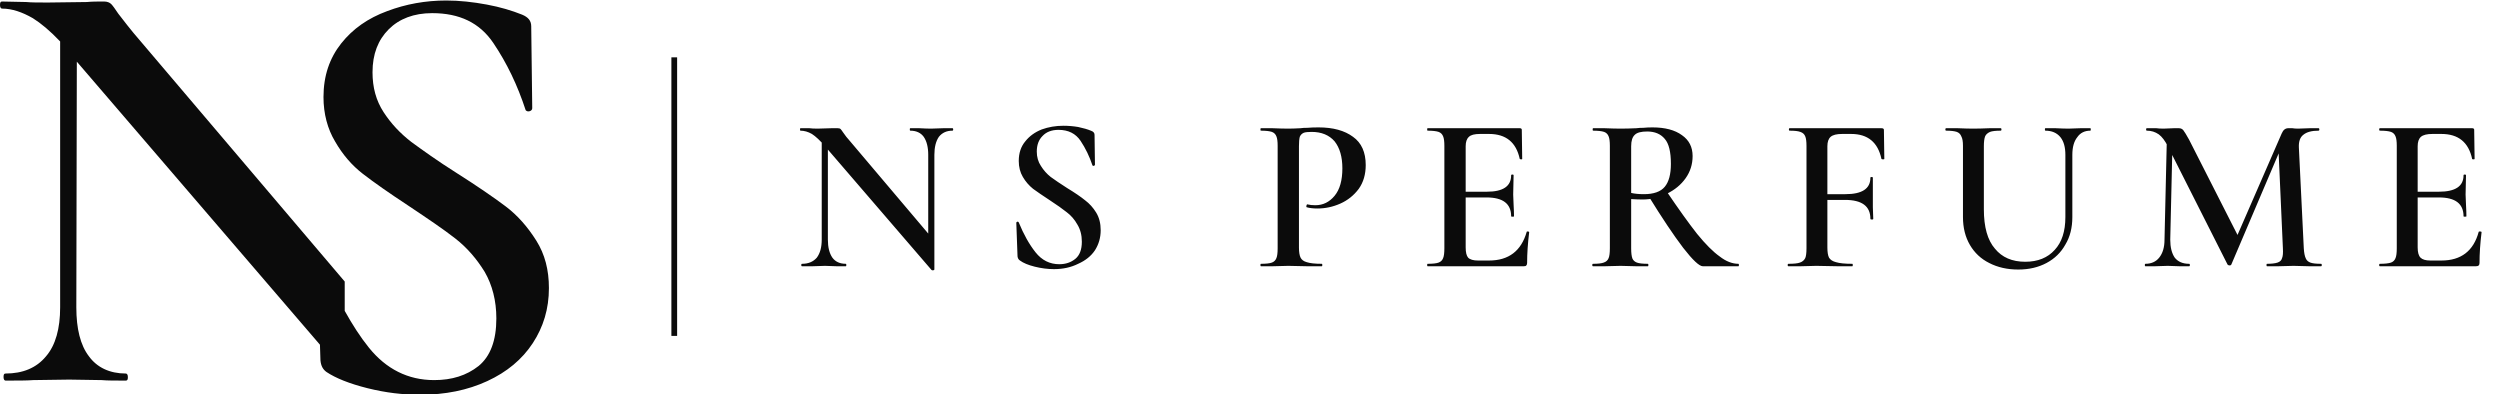
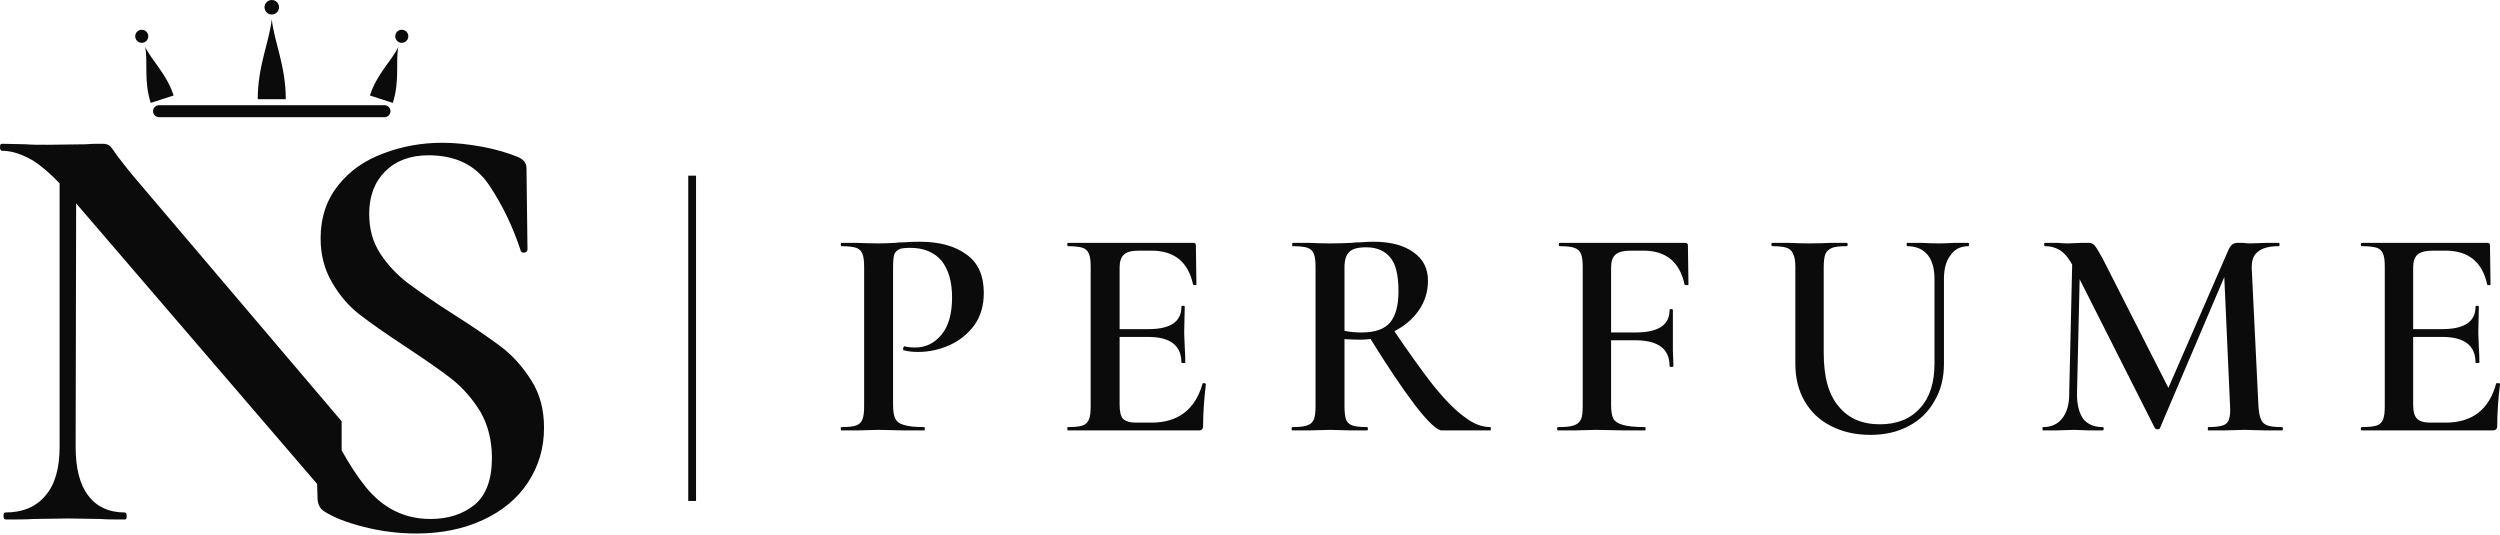
- <svg xmlns="http://www.w3.org/2000/svg" viewBox="0 0 610.3 96" width="610.3" height="96" role="img" aria-label="NS Perfume">
-   <path transform="translate(0 0) scale(1.2339)" d="M15.1,60.8c0,4.2 0.8,7.5 2.5,9.7c1.6,2.2 4.1,3.4 7.3,3.4c0.2,0 0.4,0.2 0.4,0.7c0,0.5 -0.1,0.7 -0.4,0.7c-2.1,0 -3.7,0 -4.8,-0.1l-6.4,-0.1l-7.1,0.1c-1.3,0.1 -3.1,0.1 -5.5,0.1c-0.2,0 -0.4,-0.2 -0.4,-0.7c0,-0.5 0.1,-0.7 0.4,-0.7c3.4,0 6.1,-1.1 8,-3.4c1.9,-2.2 2.8,-5.5 2.8,-9.7v-52.6c-2,-2.1 -3.8,-3.6 -5.4,-4.6c-2.1,-1.2 -4.1,-1.9 -6.1,-1.9c-0.2,0 -0.4,-0.2 -0.4,-0.7c0,-0.5 0.1,-0.7 0.4,-0.7l4.8,0.1c1,0.1 2.4,0.1 4.3,0.1l7.7,-0.1c1,-0.1 2.1,-0.1 3.4,-0.1c0.6,0 1.1,0.2 1.4,0.5c0.3,0.3 0.8,1 1.4,1.9c1.4,1.8 2.4,3.1 3,3.8l41.8,49.2v5.8c1.5,2.7 3.1,5.2 4.8,7.3c3.4,4.2 7.7,6.4 12.9,6.4c3.5,0 6.4,-0.9 8.8,-2.8c2.3,-1.9 3.5,-5 3.5,-9.4c0,-3.5 -0.8,-6.6 -2.3,-9.2c-1.6,-2.6 -3.5,-4.8 -5.8,-6.6c-2.3,-1.8 -5.4,-3.9 -9.3,-6.5c-3.8,-2.5 -6.8,-4.6 -9,-6.3c-2.2,-1.7 -4,-3.8 -5.5,-6.4c-1.5,-2.5 -2.3,-5.5 -2.3,-8.8c0,-4.2 1.2,-7.7 3.5,-10.6c2.3,-2.9 5.3,-5 9.1,-6.4c3.7,-1.4 7.6,-2.1 11.7,-2.1c2.6,0 5.3,0.3 8,0.8c2.7,0.5 5,1.2 7,2c1.2,0.5 1.8,1.2 1.8,2.3l0.2,16.2c0,0.3 -0.2,0.5 -0.5,0.6c-0.4,0.1 -0.6,0 -0.8,-0.2c-1.6,-4.9 -3.7,-9.3 -6.4,-13.3c-2.7,-4 -6.7,-5.9 -12.1,-5.9c-3.6,0 -6.5,1.1 -8.6,3.2c-2.1,2.1 -3.2,4.9 -3.2,8.5c0,3 0.7,5.6 2.2,7.9c1.5,2.3 3.3,4.2 5.5,5.9c2.2,1.6 5.1,3.7 8.9,6.1c4.1,2.6 7.3,4.8 9.7,6.6c2.4,1.8 4.4,4.1 6.1,6.8c1.7,2.7 2.5,5.8 2.5,9.4c0,4.1 -1.1,7.7 -3.2,10.9c-2.1,3.2 -5.1,5.7 -9,7.5c-3.9,1.8 -8.3,2.7 -13.3,2.7c-3.4,0 -6.8,-0.4 -10.4,-1.3c-3.6,-0.9 -6.3,-2 -8.1,-3.2c-0.7,-0.5 -1.1,-1.2 -1.2,-2.3l-0.1,-3.1l-48.1,-56z" fill="#0B0B0B" />
-   <rect x="163.9" y="14" width="1.4" height="68" fill="#0B0B0B" />
-   <path d="M200.6 58.5L200.6 32.5L202.1 32.6L202.1 58.5Q202.1 61.3 203.2 62.9Q204.3 64.4 206.5 64.4L206.5 64.4Q206.6 64.4 206.6 64.7Q206.6 65 206.5 65L206.5 65Q205.1 65 204.3 65L204.3 65L201.4 64.9L198.3 65Q197.4 65 195.8 65L195.8 65Q195.6 65 195.6 64.7Q195.6 64.4 195.8 64.4L195.8 64.4Q198.1 64.4 199.4 62.9Q200.6 61.3 200.6 58.5L200.6 58.5ZM228.1 65.8Q228.1 65.9 227.8 66Q227.5 66 227.4 65.9L227.4 65.9L201.4 35.7Q199.6 33.6 198.2 32.7Q196.8 31.9 195.4 31.9L195.4 31.9Q195.3 31.9 195.3 31.6Q195.3 31.3 195.4 31.3L195.4 31.3L197.6 31.3Q198.3 31.4 199.6 31.4L199.6 31.4L203 31.3Q203.7 31.3 204.5 31.3L204.5 31.3Q205 31.3 205.2 31.5Q205.4 31.7 205.8 32.3L205.8 32.3Q206.7 33.6 207.2 34.1L207.2 34.1L227.6 58.2L228.1 65.8ZM228.1 37.8L228.1 65.8L226.6 64.1L226.6 37.8Q226.6 35 225.5 33.4Q224.4 31.9 222.2 31.9L222.2 31.9Q222.1 31.9 222.1 31.6Q222.1 31.3 222.2 31.3L222.2 31.3L224.4 31.3Q226.2 31.4 227.3 31.4L227.3 31.4Q228.3 31.4 230.3 31.3L230.3 31.3L232.5 31.3Q232.7 31.3 232.7 31.6Q232.7 31.9 232.5 31.9L232.5 31.9Q230.4 31.9 229.2 33.4Q228.1 35 228.1 37.8L228.1 37.8ZM253.1 37Q253.1 39 254.1 40.5Q255.1 42.1 256.5 43.2Q258 44.3 260.5 45.9L260.5 45.9Q263.3 47.6 264.9 48.9Q266.5 50.1 267.6 51.9Q268.7 53.7 268.7 56.2L268.7 56.2Q268.7 58.9 267.3 61.1Q265.9 63.2 263.2 64.4Q260.6 65.7 257.3 65.7L257.3 65.7Q255 65.7 252.6 65.1Q250.2 64.5 249 63.6L249 63.6Q248.5 63.3 248.4 62.6L248.4 62.6L248.1 54.4L248.1 54.4Q248.1 54.2 248.4 54.1Q248.6 54.1 248.7 54.3L248.7 54.3Q250.5 58.7 252.8 61.6Q255.1 64.5 258.6 64.5L258.6 64.5Q260.9 64.5 262.5 63.2Q264.1 61.9 264.1 59L264.1 59Q264.1 56.6 263 54.8Q262 53 260.4 51.8Q258.9 50.6 256.3 48.9L256.3 48.9Q253.7 47.2 252.2 46.1Q250.7 44.9 249.7 43.2Q248.7 41.5 248.7 39.3L248.7 39.3Q248.7 36.4 250.3 34.5Q251.8 32.6 254.3 31.6Q256.8 30.7 259.6 30.7L259.6 30.7Q261.4 30.7 263.2 31Q265.1 31.4 266.3 31.9L266.3 31.9Q267.2 32.2 267.2 32.9L267.2 32.9L267.3 40.2Q267.3 40.4 267 40.5Q266.8 40.5 266.7 40.4L266.7 40.4Q265.6 37.1 263.8 34.4Q262 31.7 258.4 31.7L258.4 31.7Q255.9 31.7 254.5 33.2Q253.1 34.6 253.1 37L253.1 37ZM317.1 60.4Q317.1 62.1 317.5 62.9Q317.9 63.7 319 64Q320.2 64.4 322.7 64.4L322.7 64.4Q322.8 64.4 322.8 64.7Q322.8 65 322.7 65L322.7 65Q320.5 65 319.2 65L319.2 65L314.5 64.9L310.6 65Q309.6 65 307.8 65L307.8 65Q307.7 65 307.7 64.7Q307.7 64.4 307.8 64.4L307.8 64.4Q309.7 64.4 310.5 64.1Q311.3 63.8 311.6 63Q311.9 62.3 311.9 60.6L311.9 60.6L311.9 35.6Q311.9 34 311.6 33.3Q311.3 32.5 310.5 32.2Q309.6 31.9 307.8 31.9L307.8 31.9Q307.7 31.9 307.7 31.6Q307.7 31.3 307.8 31.3L307.8 31.3L310.6 31.3Q313 31.4 314.5 31.4L314.5 31.4Q315.7 31.4 317.5 31.3L317.5 31.3Q318.1 31.2 319.2 31.2Q320.3 31.1 321.9 31.1L321.9 31.1Q327.2 31.1 330.3 33.4Q333.4 35.6 333.4 40.3L333.4 40.3Q333.4 43.7 331.7 46.1Q329.9 48.5 327.2 49.7Q324.5 50.9 321.6 50.9L321.6 50.9Q320.1 50.9 319 50.6L319 50.6Q318.9 50.6 318.9 50.3L318.9 50.3Q318.9 50.2 319 50Q319.1 49.8 319.2 49.9L319.2 49.9Q320 50.1 321.1 50.1L321.1 50.1Q323.9 50.1 325.8 47.8Q327.7 45.5 327.7 41.1L327.7 41.1Q327.7 36.9 325.8 34.5Q323.8 32.2 320.2 32.2L320.2 32.2Q318.9 32.2 318.3 32.4Q317.6 32.7 317.3 33.4Q317.1 34.2 317.1 35.7L317.1 35.7L317.1 60.4ZM348.5 65Q348.4 65 348.4 64.7Q348.4 64.4 348.5 64.4L348.5 64.4Q350.4 64.4 351.2 64.1Q352 63.8 352.3 63Q352.6 62.3 352.6 60.6L352.6 60.6L352.6 35.6Q352.6 34 352.3 33.3Q352 32.5 351.2 32.2Q350.3 31.9 348.5 31.9L348.5 31.9Q348.4 31.9 348.4 31.6Q348.4 31.3 348.5 31.3L348.5 31.3L371 31.3Q371.5 31.3 371.5 31.7L371.5 31.7L371.6 38.8Q371.6 38.9 371.4 38.9Q371.1 38.9 371 38.8L371 38.8Q369.7 32.7 363.5 32.7L363.5 32.7L361.3 32.7Q359.3 32.7 358.6 33.4Q357.8 34.1 357.8 35.7L357.8 35.7L357.8 60.4Q357.8 62.2 358.4 62.9Q359.1 63.6 360.8 63.6L360.8 63.6L363.5 63.6Q370.7 63.6 372.7 56.6L372.7 56.6Q372.7 56.5 372.9 56.5L372.9 56.5Q373.3 56.5 373.3 56.7L373.3 56.7Q372.8 60.8 372.8 64.2L372.8 64.2Q372.8 64.6 372.6 64.8Q372.5 65 372 65L372 65L348.5 65ZM368.9 52.8Q368.9 48.2 362.9 48.2L362.9 48.2L355.3 48.2L355.3 46.8L363 46.8Q368.9 46.8 368.9 42.8L368.9 42.8Q368.9 42.6 369.2 42.6Q369.5 42.6 369.5 42.8L369.5 42.8L369.4 47.5L369.5 50Q369.6 51.7 369.6 52.8L369.6 52.8Q369.6 52.9 369.3 52.9Q368.9 52.9 368.9 52.8L368.9 52.8ZM415.7 65Q414.4 65 410.9 60.5Q407.4 55.9 402.4 47.8L402.4 47.8L406.7 46.5Q411.3 53.3 414.3 57.1Q417.4 60.9 419.8 62.6Q422.1 64.4 424.4 64.4L424.4 64.4Q424.5 64.4 424.5 64.7Q424.5 65 424.4 65L424.4 65L415.7 65ZM403.4 31.1Q408 31.1 410.6 33Q413.2 34.8 413.2 38.1L413.2 38.1Q413.2 41.1 411.5 43.5Q409.8 45.9 406.9 47.3Q404.1 48.7 401 48.7L401 48.7Q399.8 48.7 398.2 48.6L398.2 48.6L398.2 60.6Q398.2 62.3 398.5 63.1Q398.8 63.8 399.6 64.1Q400.4 64.4 402.3 64.4L402.3 64.4Q402.4 64.4 402.4 64.7Q402.4 65 402.3 65L402.3 65Q400.5 65 399.5 65L399.5 65L395.6 64.9L391.7 65Q390.7 65 388.9 65L388.9 65Q388.7 65 388.7 64.7Q388.7 64.4 388.9 64.4L388.9 64.4Q390.7 64.4 391.5 64.1Q392.4 63.8 392.7 63Q393 62.3 393 60.6L393 60.6L393 35.6Q393 34 392.7 33.3Q392.4 32.5 391.6 32.2Q390.7 31.9 388.9 31.9L388.9 31.9Q388.8 31.9 388.8 31.6Q388.8 31.3 388.9 31.3L388.9 31.3L391.7 31.3Q394.1 31.4 395.6 31.4L395.6 31.4Q397.4 31.4 399.5 31.3L399.5 31.3Q400.2 31.2 401.2 31.2Q402.2 31.1 403.4 31.1L403.4 31.1ZM407.9 40Q407.9 35.6 406.4 33.9Q404.9 32.1 402.1 32.1L402.1 32.1Q399.9 32.1 399.1 32.9Q398.2 33.7 398.2 35.7L398.2 35.7L398.2 47.1Q399.5 47.4 401.3 47.4L401.3 47.4Q404.9 47.4 406.4 45.6Q407.9 43.8 407.9 40L407.9 40ZM436.6 65Q436.4 65 436.4 64.7Q436.4 64.4 436.6 64.4L436.6 64.4Q438.6 64.4 439.4 64.1Q440.3 63.8 440.7 63Q441 62.3 441 60.6L441 60.6L441 35.6Q441 34 440.7 33.3Q440.4 32.5 439.5 32.2Q438.7 31.9 436.9 31.9L436.9 31.9Q436.7 31.9 436.7 31.6Q436.7 31.3 436.9 31.3L436.9 31.3L459.3 31.3Q459.9 31.3 459.9 31.7L459.9 31.7L460 38.8Q460 38.9 459.7 38.9Q459.4 38.9 459.3 38.8L459.3 38.8Q458 32.7 451.9 32.7L451.9 32.7L449.7 32.7Q447.7 32.7 446.9 33.4Q446.1 34.1 446.1 35.7L446.1 35.7L446.1 60.4Q446.1 62.1 446.5 62.9Q447 63.7 448.2 64Q449.5 64.4 452.2 64.4L452.2 64.4Q452.3 64.4 452.3 64.7Q452.3 65 452.2 65L452.2 65Q449.9 65 448.7 65L448.7 65L443.4 64.9L439.5 65Q438.4 65 436.6 65L436.6 65ZM456.6 53.4Q456.6 48.8 450.4 48.8L450.4 48.8L443.7 48.8L443.7 47.4L450.5 47.4Q456.6 47.4 456.6 43.4L456.6 43.4Q456.6 43.2 456.9 43.2Q457.2 43.2 457.2 43.4L457.2 43.4L457.2 48.1Q457.2 49.8 457.2 50.6L457.2 50.6L457.3 53.4Q457.3 53.6 457 53.6Q456.6 53.6 456.6 53.4L456.6 53.4ZM504.2 37.8Q504.2 35 503 33.5Q501.7 31.9 499.3 31.9L499.3 31.9Q499.2 31.9 499.2 31.6Q499.2 31.3 499.3 31.3L499.3 31.3L501.8 31.3Q503.8 31.4 505 31.4L505 31.4Q506 31.4 507.9 31.3L507.9 31.3L510.3 31.3Q510.4 31.3 510.4 31.6Q510.4 31.9 510.3 31.9L510.3 31.9Q508.2 31.9 507.1 33.5Q505.9 35 505.9 37.8L505.9 37.8L505.9 53Q505.9 56.9 504.2 59.7Q502.6 62.6 499.6 64.2Q496.6 65.8 492.7 65.8L492.7 65.8Q488.7 65.8 485.6 64.2Q482.6 62.7 480.9 59.8Q479.2 56.9 479.2 53L479.2 53L479.2 35.6Q479.2 34 478.8 33.3Q478.5 32.5 477.7 32.2Q476.8 31.9 475.1 31.9L475.1 31.9Q474.9 31.9 474.9 31.6Q474.9 31.3 475.1 31.3L475.1 31.3L477.9 31.3Q480.2 31.4 481.7 31.4L481.7 31.4Q483.3 31.4 485.7 31.3L485.7 31.3L488.4 31.3Q488.6 31.3 488.6 31.6Q488.6 31.9 488.4 31.9L488.4 31.9Q486.6 31.9 485.8 32.2Q484.9 32.6 484.6 33.3Q484.3 34.1 484.3 35.7L484.3 35.7L484.3 51.1Q484.3 57.6 487 60.7Q489.6 63.9 494.4 63.9L494.4 63.9Q499 63.9 501.6 61Q504.2 58.2 504.2 53L504.2 53L504.2 37.8ZM528.4 58.5L529 32.5L530.4 32.6L529.8 58.5Q529.8 61.3 530.9 62.9Q532.1 64.4 534.4 64.4L534.4 64.4Q534.6 64.4 534.6 64.7Q534.6 65 534.4 65L534.4 65Q532.9 65 532.1 65L532.1 65L529.2 64.9L526 65Q525.2 65 523.7 65L523.7 65Q523.6 65 523.6 64.7Q523.6 64.4 523.7 64.4L523.7 64.4Q525.9 64.4 527.1 62.9Q528.4 61.3 528.4 58.5L528.4 58.5ZM566.6 64.4Q566.8 64.4 566.8 64.7Q566.8 65 566.6 65L566.6 65Q564.9 65 563.8 65L563.8 65L559.9 64.9L556.1 65Q555.1 65 553.4 65L553.4 65Q553.3 65 553.3 64.7Q553.3 64.4 553.4 64.4L553.4 64.4Q555.1 64.4 556 64.1Q556.9 63.8 557.1 63Q557.4 62.3 557.3 60.6L557.3 60.6L556.2 36L558.5 32.2L544.7 64.6Q544.6 64.8 544.3 64.8L544.3 64.8Q544 64.8 543.8 64.6L543.8 64.6L529.2 35.7Q528.2 33.7 527 32.8Q525.7 31.9 524.1 31.9L524.1 31.9Q523.9 31.9 523.9 31.6Q523.9 31.3 524.1 31.3L524.1 31.3L526.4 31.3Q527.1 31.4 528.2 31.4L528.2 31.4L530.7 31.3Q531.2 31.3 531.9 31.3L531.9 31.3Q532.6 31.3 533 31.8Q533.4 32.3 534.4 34.1L534.4 34.1L546.5 57.9L544.2 62L557 32.6Q557.3 31.9 557.7 31.6Q558.1 31.3 558.6 31.3L558.6 31.3Q559 31.3 559.6 31.3Q560.2 31.4 561 31.4L561 31.4L563.9 31.3Q564.6 31.3 566 31.3L566 31.3Q566.2 31.3 566.2 31.6Q566.2 31.9 566 31.9L566 31.9Q563.5 31.9 562.3 32.9Q561.1 33.8 561.2 36L561.2 36L562.4 60.6Q562.5 62.3 562.9 63.1Q563.2 63.8 564 64.1Q564.8 64.4 566.6 64.4L566.6 64.4ZM581 65Q580.8 65 580.8 64.7Q580.8 64.4 581 64.4L581 64.4Q582.8 64.4 583.7 64.1Q584.5 63.8 584.8 63Q585.1 62.3 585.1 60.6L585.1 60.6L585.1 35.6Q585.1 34 584.8 33.3Q584.5 32.5 583.7 32.2Q582.8 31.9 581 31.9L581 31.9Q580.8 31.9 580.8 31.6Q580.8 31.3 581 31.3L581 31.3L603.5 31.3Q604 31.3 604 31.7L604 31.7L604.1 38.8Q604.1 38.9 603.8 38.9Q603.5 38.9 603.5 38.8L603.5 38.8Q602.2 32.7 596 32.7L596 32.7L593.8 32.7Q591.8 32.7 591 33.4Q590.2 34.1 590.2 35.7L590.2 35.7L590.2 60.4Q590.2 62.2 590.9 62.9Q591.6 63.6 593.3 63.6L593.3 63.6L596 63.6Q603.2 63.6 605.1 56.6L605.1 56.6Q605.1 56.5 605.4 56.5L605.4 56.5Q605.8 56.5 605.8 56.7L605.8 56.7Q605.3 60.8 605.3 64.2L605.3 64.2Q605.3 64.6 605.1 64.8Q604.9 65 604.4 65L604.4 65L581 65ZM601.4 52.8Q601.4 48.2 595.4 48.2L595.4 48.2L587.8 48.2L587.8 46.8L595.4 46.8Q601.4 46.8 601.4 42.8L601.4 42.8Q601.4 42.6 601.7 42.6Q602 42.6 602 42.8L602 42.8L601.9 47.5L602 50Q602.1 51.7 602.1 52.8L602.1 52.8Q602.1 52.9 601.7 52.9Q601.4 52.9 601.4 52.8L601.4 52.8Z" fill="#0B0B0B" />
+ <svg xmlns="http://www.w3.org/2000/svg" viewBox="0 0 449.15 96" width="449.15" height="96" role="img" aria-label="NS Perfume">
+   <g transform="translate(0 0) scale(0.9)" fill="#0B0B0B">
+     <path d="M51.45 19.8C51.45 13.08 53.8 8.28 54.25 3.8C54.7 8.28 57.05 13.08 57.05 19.8ZM30.09 20.54C28.67 16.15 29.56 12.39 28.98 9.34C30.29 12.15 33.23 14.66 34.66 19.06ZM73.84 19.06C75.27 14.66 78.21 12.15 79.52 9.34C78.94 12.39 79.83 16.15 78.41 20.54ZM31.75 21L76.75 21C77.41 21 77.95 21.54 77.95 22.2C77.95 22.86 77.41 23.4 76.75 23.4L31.75 23.4C31.09 23.4 30.55 22.86 30.55 22.2C30.55 21.54 31.09 21 31.75 21ZM54.25 0C55.05 0 55.7 0.65 55.7 1.45C55.7 2.25 55.05 2.9 54.25 2.9C53.45 2.9 52.8 2.25 52.8 1.45C52.8 0.65 53.45 0 54.25 0ZM28.3 5.94C29.02 5.94 29.6 6.52 29.6 7.24C29.6 7.96 29.02 8.55 28.3 8.55C27.58 8.55 26.99 7.96 26.99 7.24C26.99 6.52 27.58 5.94 28.3 5.94ZM80.2 5.94C80.92 5.94 81.51 6.52 81.51 7.24C81.51 7.96 80.92 8.55 80.2 8.55C79.48 8.55 78.9 7.96 78.9 7.24C78.9 6.52 79.48 5.94 80.2 5.94Z" />
+     <path transform="translate(0 28.4)" d="M15.1,60.8c0,4.2 0.8,7.5 2.5,9.7c1.6,2.2 4.1,3.4 7.3,3.4c0.2,0 0.4,0.2 0.4,0.7c0,0.5 -0.1,0.7 -0.4,0.7c-2.1,0 -3.7,0 -4.8,-0.1l-6.4,-0.1l-7.1,0.1c-1.3,0.1 -3.1,0.1 -5.5,0.1c-0.2,0 -0.4,-0.2 -0.4,-0.7c0,-0.5 0.1,-0.7 0.4,-0.7c3.4,0 6.1,-1.1 8,-3.4c1.9,-2.2 2.8,-5.5 2.8,-9.7v-52.6c-2,-2.1 -3.8,-3.6 -5.4,-4.6c-2.1,-1.2 -4.1,-1.9 -6.1,-1.9c-0.2,0 -0.4,-0.2 -0.4,-0.7c0,-0.5 0.1,-0.7 0.4,-0.7l4.8,0.1c1,0.1 2.4,0.1 4.3,0.1l7.7,-0.1c1,-0.1 2.1,-0.1 3.4,-0.1c0.6,0 1.1,0.2 1.4,0.5c0.3,0.3 0.8,1 1.4,1.9c1.4,1.8 2.4,3.1 3,3.8l41.8,49.2v5.8c1.5,2.7 3.1,5.2 4.8,7.3c3.4,4.2 7.7,6.4 12.9,6.4c3.5,0 6.4,-0.9 8.8,-2.8c2.3,-1.9 3.5,-5 3.5,-9.4c0,-3.5 -0.8,-6.6 -2.3,-9.2c-1.6,-2.6 -3.5,-4.8 -5.8,-6.6c-2.3,-1.8 -5.4,-3.9 -9.3,-6.5c-3.8,-2.5 -6.8,-4.6 -9,-6.3c-2.2,-1.7 -4,-3.8 -5.5,-6.4c-1.5,-2.5 -2.3,-5.5 -2.3,-8.8c0,-4.2 1.2,-7.7 3.5,-10.6c2.3,-2.9 5.3,-5 9.1,-6.4c3.7,-1.4 7.6,-2.1 11.7,-2.1c2.6,0 5.3,0.3 8,0.8c2.7,0.5 5,1.2 7,2c1.2,0.5 1.8,1.2 1.8,2.3l0.2,16.2c0,0.3 -0.2,0.5 -0.5,0.6c-0.4,0.1 -0.6,0 -0.8,-0.2c-1.6,-4.9 -3.7,-9.3 -6.4,-13.3c-2.7,-4 -6.7,-5.9 -12.1,-5.9c-3.6,0 -6.5,1.1 -8.6,3.2c-2.1,2.1 -3.2,4.9 -3.2,8.5c0,3 0.7,5.6 2.2,7.9c1.5,2.3 3.3,4.2 5.5,5.9c2.2,1.6 5.1,3.7 8.9,6.1c4.1,2.6 7.3,4.8 9.7,6.6c2.4,1.8 4.4,4.1 6.1,6.8c1.7,2.7 2.5,5.8 2.5,9.4c0,4.1 -1.1,7.7 -3.2,10.9c-2.1,3.2 -5.1,5.7 -9,7.5c-3.9,1.8 -8.3,2.7 -13.3,2.7c-3.4,0 -6.8,-0.4 -10.4,-1.3c-3.6,-0.9 -6.3,-2 -8.1,-3.2c-0.7,-0.5 -1.1,-1.2 -1.2,-2.3l-0.1,-3.1l-48.1,-56z" />
+   </g>
+   <rect x="123.65" y="31.56" width="1.4" height="58.44" fill="#0B0B0B" />
+   <path d="M160.45 72.73Q160.45 74.43 160.85 75.23Q161.25 76.03 162.35 76.33Q163.55 76.73 166.05 76.73L166.05 76.73Q166.15 76.73 166.15 77.03Q166.15 77.33 166.05 77.33L166.05 77.33Q163.85 77.33 162.55 77.33L162.55 77.33L157.85 77.23L153.95 77.33Q152.95 77.33 151.15 77.33L151.15 77.33Q151.05 77.33 151.05 77.03Q151.05 76.73 151.15 76.73L151.15 76.73Q153.05 76.73 153.85 76.43Q154.65 76.13 154.95 75.33Q155.25 74.63 155.25 72.93L155.25 72.93L155.25 47.93Q155.25 46.33 154.95 45.63Q154.65 44.83 153.85 44.53Q152.95 44.23 151.15 44.23L151.15 44.23Q151.05 44.23 151.05 43.93Q151.05 43.63 151.15 43.63L151.15 43.63L153.95 43.63Q156.35 43.73 157.85 43.73L157.85 43.73Q159.05 43.73 160.85 43.63L160.85 43.63Q161.45 43.53 162.55 43.53Q163.65 43.43 165.25 43.43L165.25 43.43Q170.55 43.43 173.65 45.73Q176.75 47.93 176.75 52.63L176.75 52.63Q176.75 56.03 175.05 58.43Q173.25 60.83 170.55 62.03Q167.85 63.23 164.95 63.23L164.95 63.23Q163.45 63.23 162.35 62.93L162.35 62.93Q162.25 62.93 162.25 62.63L162.25 62.63Q162.25 62.53 162.35 62.33Q162.45 62.13 162.55 62.23L162.55 62.23Q163.35 62.43 164.45 62.43L164.45 62.43Q167.25 62.43 169.15 60.13Q171.05 57.83 171.05 53.43L171.05 53.43Q171.05 49.23 169.15 46.83Q167.15 44.53 163.55 44.53L163.55 44.53Q162.25 44.53 161.65 44.73Q160.95 45.03 160.65 45.73Q160.45 46.53 160.45 48.03L160.45 48.03L160.45 72.73ZM191.85 77.33Q191.75 77.33 191.75 77.03Q191.75 76.73 191.85 76.73L191.85 76.73Q193.75 76.73 194.55 76.43Q195.35 76.13 195.65 75.33Q195.95 74.63 195.95 72.93L195.95 72.93L195.95 47.93Q195.95 46.33 195.65 45.63Q195.35 44.83 194.55 44.53Q193.65 44.23 191.85 44.23L191.85 44.23Q191.75 44.23 191.75 43.93Q191.75 43.63 191.85 43.63L191.85 43.63L214.35 43.63Q214.85 43.63 214.85 44.03L214.85 44.03L214.95 51.13Q214.95 51.23 214.75 51.23Q214.45 51.23 214.35 51.13L214.35 51.13Q213.05 45.03 206.85 45.03L206.85 45.03L204.65 45.03Q202.65 45.03 201.95 45.73Q201.15 46.43 201.15 48.03L201.15 48.03L201.15 72.73Q201.15 74.53 201.75 75.23Q202.45 75.93 204.15 75.93L204.15 75.93L206.85 75.93Q214.05 75.93 216.05 68.93L216.05 68.93Q216.05 68.83 216.25 68.83L216.25 68.83Q216.65 68.83 216.65 69.03L216.65 69.03Q216.15 73.13 216.15 76.53L216.15 76.53Q216.15 76.93 215.95 77.13Q215.85 77.33 215.35 77.33L215.35 77.33L191.85 77.33ZM212.25 65.13Q212.25 60.53 206.25 60.53L206.25 60.53L198.65 60.53L198.65 59.13L206.35 59.13Q212.25 59.13 212.25 55.13L212.25 55.13Q212.25 54.93 212.55 54.93Q212.85 54.93 212.85 55.13L212.85 55.13L212.75 59.83L212.85 62.33Q212.95 64.03 212.95 65.13L212.95 65.13Q212.95 65.23 212.65 65.23Q212.25 65.23 212.25 65.13L212.25 65.13ZM259.05 77.33Q257.75 77.33 254.25 72.83Q250.75 68.23 245.75 60.13L245.75 60.13L250.05 58.83Q254.65 65.63 257.65 69.43Q260.75 73.23 263.15 74.93Q265.45 76.73 267.75 76.73L267.75 76.73Q267.85 76.73 267.85 77.03Q267.85 77.33 267.75 77.33L267.75 77.33L259.05 77.33ZM246.75 43.43Q251.35 43.43 253.95 45.33Q256.55 47.13 256.55 50.43L256.55 50.43Q256.55 53.43 254.85 55.83Q253.15 58.23 250.25 59.63Q247.45 61.03 244.35 61.03L244.35 61.03Q243.15 61.03 241.55 60.93L241.55 60.93L241.55 72.93Q241.55 74.63 241.85 75.43Q242.15 76.13 242.95 76.43Q243.75 76.73 245.65 76.73L245.65 76.73Q245.75 76.73 245.75 77.03Q245.75 77.33 245.65 77.33L245.65 77.33Q243.85 77.33 242.85 77.33L242.85 77.33L238.95 77.23L235.05 77.33Q234.05 77.33 232.25 77.33L232.25 77.33Q232.05 77.33 232.05 77.03Q232.05 76.73 232.25 76.73L232.25 76.73Q234.05 76.73 234.85 76.43Q235.75 76.13 236.05 75.33Q236.35 74.63 236.35 72.93L236.35 72.93L236.35 47.93Q236.35 46.33 236.05 45.63Q235.75 44.83 234.95 44.53Q234.05 44.23 232.25 44.23L232.25 44.23Q232.15 44.23 232.15 43.93Q232.15 43.63 232.25 43.63L232.25 43.63L235.05 43.63Q237.45 43.73 238.95 43.73L238.95 43.73Q240.75 43.73 242.85 43.63L242.85 43.63Q243.55 43.53 244.55 43.53Q245.55 43.43 246.75 43.43L246.75 43.43ZM251.25 52.33Q251.25 47.93 249.75 46.23Q248.25 44.43 245.45 44.43L245.45 44.43Q243.25 44.43 242.45 45.23Q241.55 46.03 241.55 48.03L241.55 48.03L241.55 59.43Q242.85 59.73 244.65 59.73L244.65 59.73Q248.25 59.73 249.75 57.93Q251.25 56.13 251.25 52.33L251.25 52.33ZM279.95 77.33Q279.75 77.33 279.75 77.03Q279.75 76.73 279.95 76.73L279.95 76.73Q281.95 76.73 282.75 76.43Q283.65 76.13 284.05 75.33Q284.35 74.63 284.35 72.93L284.35 72.93L284.35 47.93Q284.35 46.33 284.05 45.63Q283.75 44.83 282.85 44.53Q282.05 44.23 280.25 44.23L280.25 44.23Q280.05 44.23 280.05 43.93Q280.05 43.63 280.25 43.63L280.25 43.63L302.65 43.63Q303.25 43.63 303.25 44.03L303.25 44.03L303.35 51.13Q303.35 51.23 303.05 51.23Q302.75 51.23 302.65 51.13L302.65 51.13Q301.35 45.03 295.25 45.03L295.25 45.03L293.05 45.03Q291.05 45.03 290.25 45.73Q289.45 46.43 289.45 48.03L289.45 48.03L289.45 72.73Q289.45 74.43 289.85 75.23Q290.35 76.03 291.55 76.33Q292.85 76.73 295.55 76.73L295.55 76.73Q295.65 76.73 295.65 77.03Q295.65 77.33 295.55 77.33L295.55 77.33Q293.25 77.33 292.05 77.33L292.05 77.33L286.75 77.23L282.85 77.33Q281.75 77.33 279.95 77.33L279.95 77.33ZM299.95 65.73Q299.95 61.13 293.75 61.13L293.75 61.13L287.05 61.13L287.05 59.73L293.85 59.73Q299.95 59.73 299.95 55.73L299.95 55.73Q299.95 55.53 300.25 55.53Q300.55 55.53 300.55 55.73L300.55 55.73L300.55 60.43Q300.55 62.13 300.55 62.93L300.55 62.93L300.65 65.73Q300.65 65.93 300.35 65.93Q299.95 65.93 299.95 65.73L299.95 65.73ZM347.55 50.13Q347.55 47.33 346.35 45.83Q345.05 44.23 342.65 44.23L342.65 44.23Q342.55 44.23 342.55 43.93Q342.55 43.63 342.65 43.63L342.65 43.63L345.15 43.63Q347.15 43.73 348.35 43.73L348.35 43.73Q349.35 43.73 351.25 43.63L351.25 43.63L353.65 43.63Q353.75 43.63 353.75 43.93Q353.75 44.23 353.65 44.23L353.65 44.23Q351.55 44.23 350.45 45.83Q349.25 47.33 349.25 50.13L349.25 50.13L349.25 65.33Q349.25 69.23 347.55 72.03Q345.95 74.93 342.95 76.53Q339.95 78.13 336.05 78.13L336.05 78.13Q332.05 78.13 328.95 76.53Q325.95 75.03 324.25 72.13Q322.55 69.23 322.55 65.33L322.55 65.33L322.55 47.93Q322.55 46.33 322.15 45.63Q321.85 44.83 321.05 44.53Q320.15 44.23 318.45 44.23L318.45 44.23Q318.25 44.23 318.25 43.93Q318.25 43.63 318.45 43.63L318.45 43.63L321.25 43.63Q323.55 43.73 325.05 43.73L325.05 43.73Q326.65 43.73 329.05 43.63L329.05 43.63L331.75 43.63Q331.95 43.63 331.95 43.93Q331.95 44.23 331.75 44.23L331.75 44.23Q329.95 44.23 329.15 44.53Q328.25 44.93 327.95 45.63Q327.65 46.43 327.65 48.03L327.65 48.03L327.65 63.43Q327.65 69.93 330.35 73.03Q332.95 76.23 337.75 76.23L337.75 76.23Q342.35 76.23 344.95 73.33Q347.55 70.53 347.55 65.33L347.55 65.33L347.55 50.13ZM371.75 70.83L372.35 44.83L373.75 44.93L373.15 70.83Q373.15 73.63 374.25 75.23Q375.45 76.73 377.75 76.73L377.75 76.73Q377.95 76.73 377.95 77.03Q377.95 77.33 377.75 77.33L377.75 77.33Q376.25 77.33 375.45 77.33L375.45 77.33L372.55 77.23L369.35 77.33Q368.55 77.33 367.05 77.33L367.05 77.33Q366.95 77.33 366.95 77.03Q366.95 76.73 367.05 76.73L367.05 76.73Q369.25 76.73 370.45 75.23Q371.75 73.63 371.75 70.83L371.75 70.83ZM409.95 76.73Q410.15 76.73 410.15 77.03Q410.15 77.33 409.95 77.33L409.95 77.33Q408.25 77.33 407.15 77.33L407.15 77.33L403.25 77.23L399.45 77.33Q398.45 77.33 396.75 77.33L396.75 77.33Q396.65 77.33 396.65 77.03Q396.65 76.73 396.75 76.73L396.75 76.73Q398.45 76.73 399.35 76.43Q400.25 76.13 400.45 75.33Q400.75 74.63 400.65 72.93L400.65 72.93L399.55 48.33L401.85 44.53L388.05 76.93Q387.95 77.13 387.65 77.13L387.65 77.13Q387.35 77.13 387.15 76.93L387.15 76.93L372.55 48.03Q371.55 46.03 370.35 45.13Q369.05 44.23 367.45 44.23L367.45 44.23Q367.25 44.23 367.25 43.93Q367.25 43.63 367.45 43.63L367.45 43.63L369.75 43.63Q370.45 43.73 371.55 43.73L371.55 43.73L374.05 43.63Q374.55 43.63 375.25 43.63L375.25 43.63Q375.95 43.63 376.35 44.13Q376.75 44.63 377.75 46.43L377.75 46.43L389.85 70.23L387.55 74.33L400.35 44.93Q400.65 44.23 401.05 43.93Q401.45 43.63 401.95 43.63L401.95 43.63Q402.35 43.63 402.95 43.63Q403.55 43.73 404.35 43.73L404.35 43.73L407.25 43.63Q407.95 43.63 409.35 43.63L409.35 43.63Q409.55 43.63 409.55 43.93Q409.55 44.23 409.35 44.23L409.35 44.23Q406.85 44.23 405.65 45.23Q404.45 46.13 404.55 48.33L404.55 48.33L405.75 72.93Q405.85 74.63 406.25 75.43Q406.55 76.13 407.35 76.43Q408.15 76.73 409.95 76.73L409.95 76.73ZM424.35 77.33Q424.15 77.33 424.15 77.03Q424.15 76.73 424.35 76.73L424.35 76.73Q426.15 76.73 427.05 76.43Q427.85 76.13 428.15 75.33Q428.45 74.63 428.45 72.93L428.45 72.93L428.45 47.93Q428.45 46.33 428.15 45.63Q427.85 44.83 427.05 44.53Q426.15 44.23 424.35 44.23L424.35 44.23Q424.15 44.23 424.15 43.93Q424.15 43.63 424.35 43.63L424.35 43.63L446.85 43.63Q447.35 43.63 447.35 44.03L447.35 44.03L447.45 51.13Q447.45 51.23 447.15 51.23Q446.85 51.23 446.85 51.13L446.85 51.13Q445.55 45.03 439.35 45.03L439.35 45.03L437.15 45.03Q435.15 45.03 434.35 45.73Q433.55 46.43 433.55 48.03L433.55 48.03L433.55 72.73Q433.55 74.53 434.25 75.23Q434.95 75.93 436.65 75.93L436.65 75.93L439.35 75.93Q446.55 75.93 448.45 68.93L448.45 68.93Q448.45 68.83 448.75 68.83L448.75 68.83Q449.15 68.83 449.15 69.03L449.15 69.03Q448.65 73.13 448.65 76.53L448.65 76.53Q448.65 76.93 448.45 77.13Q448.25 77.33 447.75 77.33L447.75 77.33L424.35 77.33ZM444.75 65.13Q444.75 60.53 438.75 60.53L438.75 60.53L431.15 60.53L431.15 59.13L438.75 59.13Q444.75 59.13 444.75 55.13L444.75 55.13Q444.75 54.93 445.05 54.93Q445.35 54.93 445.35 55.13L445.35 55.13L445.25 59.83L445.35 62.33Q445.45 64.03 445.45 65.13L445.45 65.13Q445.45 65.23 445.05 65.23Q444.75 65.23 444.75 65.13L444.75 65.13Z" fill="#0B0B0B" />
</svg>
